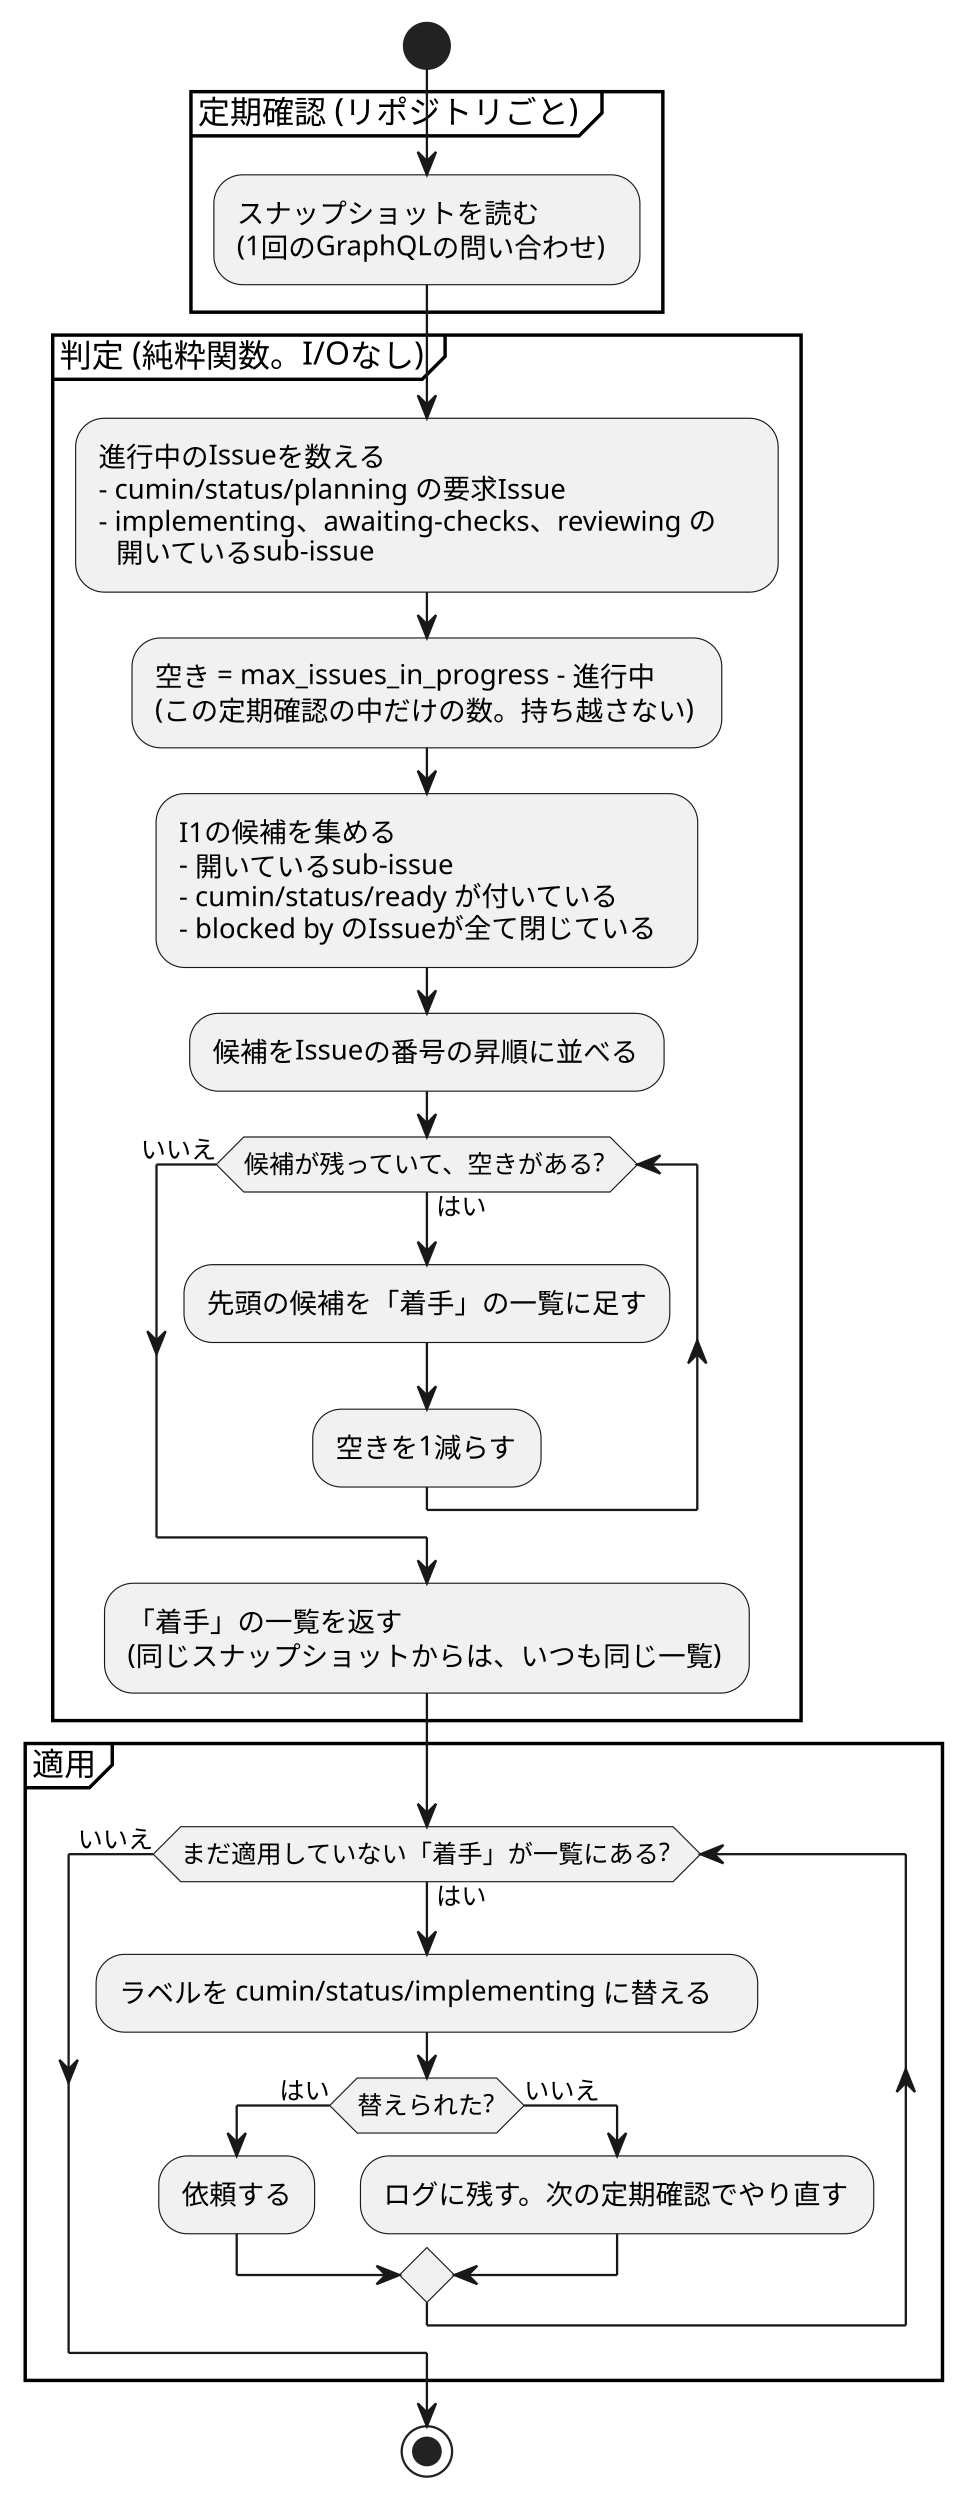
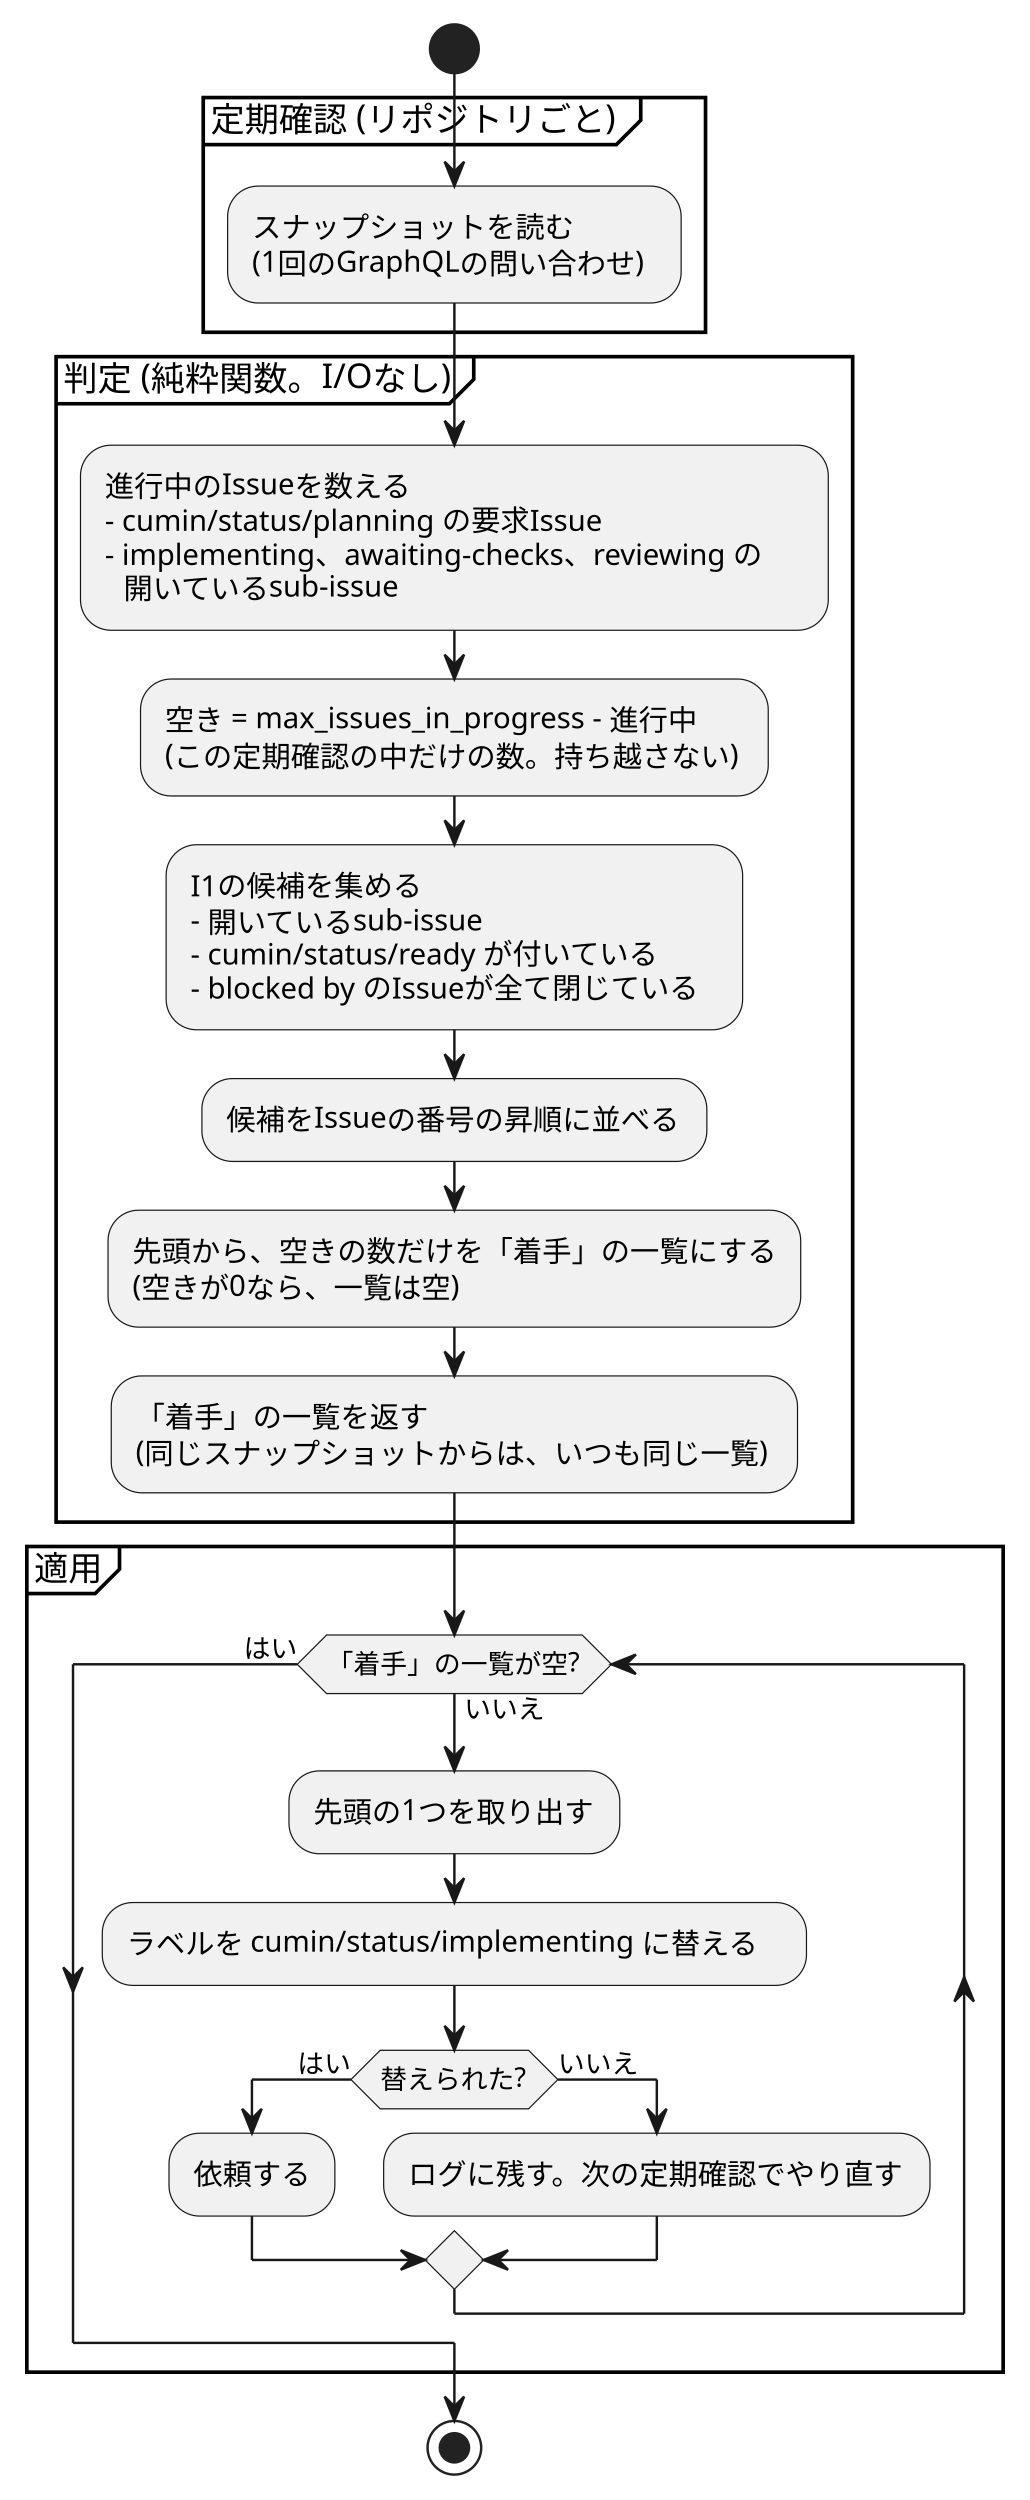
- <svg xmlns="http://www.w3.org/2000/svg" contentStyleType="text/css" data-diagram-type="ACTIVITY" height="1091px" preserveAspectRatio="none" style="width:422px;height:1091px;background:#FFFFFF;" version="1.1" viewBox="0 0 422 1091" width="422px" zoomAndPan="magnify">
+ <svg xmlns="http://www.w3.org/2000/svg" contentStyleType="text/css" data-diagram-type="ACTIVITY" height="1025px" preserveAspectRatio="none" style="width:422px;height:1025px;background:#FFFFFF;" version="1.1" viewBox="0 0 422 1025" width="422px" zoomAndPan="magnify">
  <defs />
  <g>
    <ellipse cx="186.297" cy="20" fill="#222222" rx="10" ry="10" style="stroke:#222222;stroke-width:1;" />
    <rect fill="none" height="96.234" style="stroke:#000000;stroke-width:1.5;" width="205.938" x="83.328" y="40" />
    <path d="M262.701,40 L262.701,49.297 L252.701,59.297 L83.328,59.297" fill="none" style="stroke:#000000;stroke-width:1.5;" />
    <text fill="#000000" font-family="sans-serif" font-size="14" lengthAdjust="spacing" textLength="169.373" x="86.328" y="53.995">定期確認 (リポジトリごと)</text>
    <rect fill="#F1F1F1" height="47.938" rx="12.5" ry="12.5" style="stroke:#181818;stroke-width:0.5;" width="185.938" x="93.328" y="76.297" />
    <text fill="#000000" font-family="sans-serif" font-size="12" lengthAdjust="spacing" textLength="132.001" x="103.328" y="97.436">スナップショットを読む</text>
    <text fill="#000000" font-family="sans-serif" font-size="12" lengthAdjust="spacing" textLength="165.938" x="103.328" y="111.404">(1回のGraphQLの問い合わせ)</text>
-     <rect fill="none" height="604.636" style="stroke:#000000;stroke-width:1.5;" width="326.594" x="23" y="146.234" />
+     <rect fill="none" height="477.828" style="stroke:#000000;stroke-width:1.5;" width="326.594" x="23" y="146.234" />
    <path d="M194.239,146.234 L194.239,155.531 L184.239,165.531 L23,165.531" fill="none" style="stroke:#000000;stroke-width:1.5;" />
    <text fill="#000000" font-family="sans-serif" font-size="14" lengthAdjust="spacing" textLength="161.239" x="26" y="160.23">判定 (純粋関数。I/Oなし)</text>
    <rect fill="#F1F1F1" height="75.875" rx="12.5" ry="12.5" style="stroke:#181818;stroke-width:0.5;" width="306.594" x="33" y="182.531" />
    <text fill="#000000" font-family="sans-serif" font-size="12" lengthAdjust="spacing" textLength="127.032" x="43" y="203.67">進行中のIssueを数える</text>
    <text fill="#000000" font-family="sans-serif" font-size="12" lengthAdjust="spacing" textLength="212.854" x="43" y="217.639">- cumin/status/planning の要求Issue</text>
    <text fill="#000000" font-family="sans-serif" font-size="12" lengthAdjust="spacing" textLength="286.594" x="43" y="231.607">- implementing、awaiting-checks、reviewing の</text>
    <text fill="#000000" font-family="sans-serif" font-size="12" lengthAdjust="spacing" textLength="116.631" x="50.629" y="245.576">開いているsub-issue</text>
    <rect fill="#F1F1F1" height="47.938" rx="12.5" ry="12.5" style="stroke:#181818;stroke-width:0.5;" width="257.365" x="57.614" y="278.406" />
    <text fill="#000000" font-family="sans-serif" font-size="12" lengthAdjust="spacing" textLength="234.135" x="67.615" y="299.545">空き = max_issues_in_progress - 進行中</text>
    <text fill="#000000" font-family="sans-serif" font-size="12" lengthAdjust="spacing" textLength="237.365" x="67.615" y="313.514">(この定期確認の中だけの数。持ち越さない)</text>
    <rect fill="#F1F1F1" height="75.875" rx="12.5" ry="12.5" style="stroke:#181818;stroke-width:0.5;" width="236.364" x="68.115" y="346.344" />
    <text fill="#000000" font-family="sans-serif" font-size="12" lengthAdjust="spacing" textLength="95.174" x="78.115" y="367.482">I1の候補を集める</text>
    <text fill="#000000" font-family="sans-serif" font-size="12" lengthAdjust="spacing" textLength="124.776" x="78.115" y="381.451">- 開いているsub-issue</text>
    <text fill="#000000" font-family="sans-serif" font-size="12" lengthAdjust="spacing" textLength="200.139" x="78.115" y="395.42">- cumin/status/ready が付いている</text>
    <text fill="#000000" font-family="sans-serif" font-size="12" lengthAdjust="spacing" textLength="216.364" x="78.115" y="409.389">- blocked by のIssueが全て閉じている</text>
    <rect fill="#F1F1F1" height="33.969" rx="12.5" ry="12.5" style="stroke:#181818;stroke-width:0.5;" width="207.032" x="82.781" y="442.219" />
    <text fill="#000000" font-family="sans-serif" font-size="12" lengthAdjust="spacing" textLength="187.032" x="92.781" y="463.357">候補をIssueの番号の昇順に並べる</text>
-     <rect fill="#F1F1F1" height="33.969" rx="12.5" ry="12.5" style="stroke:#181818;stroke-width:0.5;" width="212.001" x="80.296" y="551.898" />
-     <text fill="#000000" font-family="sans-serif" font-size="12" lengthAdjust="spacing" textLength="192.001" x="90.296" y="573.037">先頭の候補を「着手」の一覧に足す</text>
-     <rect fill="#F1F1F1" height="33.969" rx="12.5" ry="12.5" style="stroke:#181818;stroke-width:0.5;" width="99.635" x="136.479" y="614.964" />
-     <text fill="#000000" font-family="sans-serif" font-size="12" lengthAdjust="spacing" textLength="79.635" x="146.479" y="636.103">空きを1減らす</text>
-     <polygon fill="#F1F1F1" points="106.378,496.188,266.216,496.188,278.216,508.188,266.216,520.188,106.378,520.188,94.378,508.188,106.378,496.188" style="stroke:#181818;stroke-width:0.5;" />
-     <text fill="#000000" font-family="sans-serif" font-size="11" lengthAdjust="spacing" textLength="22" x="190.297" y="530.398">はい</text>
-     <text fill="#000000" font-family="sans-serif" font-size="11" lengthAdjust="spacing" textLength="159.837" x="106.378" y="511.996">候補が残っていて、空きがある?</text>
-     <text fill="#000000" font-family="sans-serif" font-size="11" lengthAdjust="spacing" textLength="33" x="61.379" y="505.593">いいえ</text>
-     <rect fill="#F1F1F1" height="47.938" rx="12.5" ry="12.5" style="stroke:#181818;stroke-width:0.5;" width="281.365" x="45.614" y="690.933" />
-     <text fill="#000000" font-family="sans-serif" font-size="12" lengthAdjust="spacing" textLength="120.001" x="55.614" y="712.072">「着手」の一覧を返す</text>
-     <text fill="#000000" font-family="sans-serif" font-size="12" lengthAdjust="spacing" textLength="261.365" x="55.614" y="726.04">(同じスナップショットからは、いつも同じ一覧)</text>
-     <rect fill="none" height="277.945" style="stroke:#000000;stroke-width:1.5;" width="400.298" x="11" y="760.871" />
-     <path d="M49,760.871 L49,770.168 L39,780.168 L11,780.168" fill="none" style="stroke:#000000;stroke-width:1.5;" />
-     <text fill="#000000" font-family="sans-serif" font-size="14" lengthAdjust="spacing" textLength="28" x="14" y="774.866">適用</text>
-     <rect fill="#F1F1F1" height="33.969" rx="12.5" ry="12.5" style="stroke:#181818;stroke-width:0.5;" width="288.717" x="41.938" y="852.878" />
-     <text fill="#000000" font-family="sans-serif" font-size="12" lengthAdjust="spacing" textLength="268.717" x="51.938" y="874.017">ラベルを cumin/status/implementing に替える</text>
-     <polygon fill="#F1F1F1" points="155.878,906.847,216.716,906.847,228.716,918.847,216.716,930.847,155.878,930.847,143.878,918.847,155.878,906.847" style="stroke:#181818;stroke-width:0.5;" />
-     <text fill="#000000" font-family="sans-serif" font-size="11" lengthAdjust="spacing" textLength="60.838" x="155.878" y="922.655">替えられた?</text>
-     <text fill="#000000" font-family="sans-serif" font-size="11" lengthAdjust="spacing" textLength="22" x="121.878" y="916.252">はい</text>
-     <text fill="#000000" font-family="sans-serif" font-size="11" lengthAdjust="spacing" textLength="33" x="228.716" y="916.252">いいえ</text>
-     <rect fill="#F1F1F1" height="33.969" rx="12.5" ry="12.5" style="stroke:#181818;stroke-width:0.5;" width="68" x="69.296" y="940.847" />
-     <text fill="#000000" font-family="sans-serif" font-size="12" lengthAdjust="spacing" textLength="48" x="79.296" y="961.985">依頼する</text>
-     <rect fill="#F1F1F1" height="33.969" rx="12.5" ry="12.5" style="stroke:#181818;stroke-width:0.5;" width="224.002" x="157.297" y="940.847" />
-     <text fill="#000000" font-family="sans-serif" font-size="12" lengthAdjust="spacing" textLength="204.002" x="167.297" y="961.985">ログに残す。次の定期確認でやり直す</text>
-     <polygon fill="#F1F1F1" points="186.297,980.815,198.297,992.815,186.297,1004.815,174.297,992.815,186.297,980.815" style="stroke:#181818;stroke-width:0.5;" />
-     <polygon fill="#F1F1F1" points="78.879,797.168,293.716,797.168,305.716,809.168,293.716,821.168,78.879,821.168,66.879,809.168,78.879,797.168" style="stroke:#181818;stroke-width:0.5;" />
-     <text fill="#000000" font-family="sans-serif" font-size="11" lengthAdjust="spacing" textLength="22" x="190.297" y="831.378">はい</text>
-     <text fill="#000000" font-family="sans-serif" font-size="11" lengthAdjust="spacing" textLength="214.837" x="78.879" y="812.976">まだ適用していない「着手」が一覧にある?</text>
-     <text fill="#000000" font-family="sans-serif" font-size="11" lengthAdjust="spacing" textLength="33" x="33.879" y="806.573">いいえ</text>
-     <ellipse cx="186.297" cy="1069.815" fill="none" rx="11" ry="11" style="stroke:#222222;stroke-width:1;" />
-     <ellipse cx="186.297" cy="1069.815" fill="#222222" rx="6" ry="6" style="stroke:#222222;stroke-width:1;" />
+     <rect fill="#F1F1F1" height="47.938" rx="12.5" ry="12.5" style="stroke:#181818;stroke-width:0.5;" width="284.002" x="44.296" y="496.188" />
+     <text fill="#000000" font-family="sans-serif" font-size="12" lengthAdjust="spacing" textLength="264.002" x="54.296" y="517.326">先頭から、空きの数だけを「着手」の一覧にする</text>
+     <text fill="#000000" font-family="sans-serif" font-size="12" lengthAdjust="spacing" textLength="136.999" x="54.296" y="531.295">(空きが0なら、一覧は空)</text>
+     <rect fill="#F1F1F1" height="47.938" rx="12.5" ry="12.5" style="stroke:#181818;stroke-width:0.5;" width="281.365" x="45.614" y="564.125" />
+     <text fill="#000000" font-family="sans-serif" font-size="12" lengthAdjust="spacing" textLength="120.001" x="55.614" y="585.264">「着手」の一覧を返す</text>
+     <text fill="#000000" font-family="sans-serif" font-size="12" lengthAdjust="spacing" textLength="261.365" x="55.614" y="599.232">(同じスナップショットからは、いつも同じ一覧)</text>
+     <rect fill="none" height="338.527" style="stroke:#000000;stroke-width:1.5;" width="400.298" x="11" y="634.062" />
+     <path d="M49,634.062 L49,643.359 L39,653.359 L11,653.359" fill="none" style="stroke:#000000;stroke-width:1.5;" />
+     <text fill="#000000" font-family="sans-serif" font-size="14" lengthAdjust="spacing" textLength="28" x="14" y="648.058">適用</text>
+     <rect fill="#F1F1F1" height="33.969" rx="12.5" ry="12.5" style="stroke:#181818;stroke-width:0.5;" width="135.636" x="118.479" y="726.07" />
+     <text fill="#000000" font-family="sans-serif" font-size="12" lengthAdjust="spacing" textLength="115.636" x="128.479" y="747.208">先頭の1つを取り出す</text>
+     <rect fill="#F1F1F1" height="33.969" rx="12.5" ry="12.5" style="stroke:#181818;stroke-width:0.5;" width="288.717" x="41.938" y="780.039" />
+     <text fill="#000000" font-family="sans-serif" font-size="12" lengthAdjust="spacing" textLength="268.717" x="51.938" y="801.177">ラベルを cumin/status/implementing に替える</text>
+     <polygon fill="#F1F1F1" points="155.878,840.621,216.716,840.621,228.716,852.621,216.716,864.621,155.878,864.621,143.878,852.621,155.878,840.621" style="stroke:#181818;stroke-width:0.5;" />
+     <text fill="#000000" font-family="sans-serif" font-size="11" lengthAdjust="spacing" textLength="60.838" x="155.878" y="856.429">替えられた?</text>
+     <text fill="#000000" font-family="sans-serif" font-size="11" lengthAdjust="spacing" textLength="22" x="121.878" y="850.026">はい</text>
+     <text fill="#000000" font-family="sans-serif" font-size="11" lengthAdjust="spacing" textLength="33" x="228.716" y="850.026">いいえ</text>
+     <rect fill="#F1F1F1" height="33.969" rx="12.5" ry="12.5" style="stroke:#181818;stroke-width:0.5;" width="68" x="69.296" y="874.621" />
+     <text fill="#000000" font-family="sans-serif" font-size="12" lengthAdjust="spacing" textLength="48" x="79.296" y="895.759">依頼する</text>
+     <rect fill="#F1F1F1" height="33.969" rx="12.5" ry="12.5" style="stroke:#181818;stroke-width:0.5;" width="224.002" x="157.297" y="874.621" />
+     <text fill="#000000" font-family="sans-serif" font-size="12" lengthAdjust="spacing" textLength="204.002" x="167.297" y="895.759">ログに残す。次の定期確認でやり直す</text>
+     <polygon fill="#F1F1F1" points="186.297,914.589,198.297,926.589,186.297,938.589,174.297,926.589,186.297,914.589" style="stroke:#181818;stroke-width:0.5;" />
+     <polygon fill="#F1F1F1" points="133.878,670.359,238.716,670.359,250.716,682.359,238.716,694.359,133.878,694.359,121.878,682.359,133.878,670.359" style="stroke:#181818;stroke-width:0.5;" />
+     <text fill="#000000" font-family="sans-serif" font-size="11" lengthAdjust="spacing" textLength="33" x="190.297" y="704.57">いいえ</text>
+     <text fill="#000000" font-family="sans-serif" font-size="11" lengthAdjust="spacing" textLength="104.838" x="133.878" y="686.168">「着手」の一覧が空?</text>
+     <text fill="#000000" font-family="sans-serif" font-size="11" lengthAdjust="spacing" textLength="22" x="99.878" y="679.765">はい</text>
+     <ellipse cx="186.297" cy="1003.589" fill="none" rx="11" ry="11" style="stroke:#222222;stroke-width:1;" />
+     <ellipse cx="186.297" cy="1003.589" fill="#222222" rx="6" ry="6" style="stroke:#222222;stroke-width:1;" />
    <line style="stroke:#181818;stroke-width:1;" x1="186.297" x2="186.297" y1="30" y2="76.297" />
    <polygon fill="#181818" points="182.297,66.297,186.297,76.297,190.297,66.297,186.297,70.297" style="stroke:#181818;stroke-width:1;" />
    <line style="stroke:#181818;stroke-width:1;" x1="186.297" x2="186.297" y1="258.406" y2="278.406" />
    <polygon fill="#181818" points="182.297,268.406,186.297,278.406,190.297,268.406,186.297,272.406" style="stroke:#181818;stroke-width:1;" />
    <line style="stroke:#181818;stroke-width:1;" x1="186.297" x2="186.297" y1="326.344" y2="346.344" />
    <polygon fill="#181818" points="182.297,336.344,186.297,346.344,190.297,336.344,186.297,340.344" style="stroke:#181818;stroke-width:1;" />
    <line style="stroke:#181818;stroke-width:1;" x1="186.297" x2="186.297" y1="422.219" y2="442.219" />
    <polygon fill="#181818" points="182.297,432.219,186.297,442.219,190.297,432.219,186.297,436.219" style="stroke:#181818;stroke-width:1;" />
-     <line style="stroke:#181818;stroke-width:1;" x1="186.297" x2="186.297" y1="585.867" y2="614.964" />
-     <polygon fill="#181818" points="182.297,604.964,186.297,614.964,190.297,604.964,186.297,608.964" style="stroke:#181818;stroke-width:1;" />
-     <line style="stroke:#181818;stroke-width:1;" x1="186.297" x2="186.297" y1="520.188" y2="551.898" />
-     <polygon fill="#181818" points="182.297,541.898,186.297,551.898,190.297,541.898,186.297,545.898" style="stroke:#181818;stroke-width:1;" />
-     <line style="stroke:#181818;stroke-width:1;" x1="186.297" x2="186.297" y1="648.933" y2="658.933" />
-     <line style="stroke:#181818;stroke-width:1;" x1="186.297" x2="304.298" y1="658.933" y2="658.933" />
-     <polygon fill="#181818" points="300.298,594.964,304.298,584.964,308.298,594.964,304.298,590.964" style="stroke:#181818;stroke-width:1;" />
-     <line style="stroke:#181818;stroke-width:1;" x1="304.298" x2="304.298" y1="508.188" y2="658.933" />
-     <line style="stroke:#181818;stroke-width:1;" x1="304.298" x2="278.216" y1="508.188" y2="508.188" />
-     <polygon fill="#181818" points="288.216,504.188,278.216,508.188,288.216,512.188,284.216,508.188" style="stroke:#181818;stroke-width:1;" />
-     <line style="stroke:#181818;stroke-width:1;" x1="94.378" x2="68.296" y1="508.188" y2="508.188" />
-     <polygon fill="#181818" points="64.296,580.964,68.296,590.964,72.296,580.964,68.296,584.964" style="stroke:#181818;stroke-width:1;" />
-     <line style="stroke:#181818;stroke-width:1;" x1="68.296" x2="68.296" y1="508.188" y2="670.933" />
-     <line style="stroke:#181818;stroke-width:1;" x1="68.296" x2="186.297" y1="670.933" y2="670.933" />
-     <line style="stroke:#181818;stroke-width:1;" x1="186.297" x2="186.297" y1="670.933" y2="690.933" />
-     <polygon fill="#181818" points="182.297,680.933,186.297,690.933,190.297,680.933,186.297,684.933" style="stroke:#181818;stroke-width:1;" />
    <line style="stroke:#181818;stroke-width:1;" x1="186.297" x2="186.297" y1="476.188" y2="496.188" />
    <polygon fill="#181818" points="182.297,486.188,186.297,496.188,190.297,486.188,186.297,490.188" style="stroke:#181818;stroke-width:1;" />
+     <line style="stroke:#181818;stroke-width:1;" x1="186.297" x2="186.297" y1="544.125" y2="564.125" />
+     <polygon fill="#181818" points="182.297,554.125,186.297,564.125,190.297,554.125,186.297,558.125" style="stroke:#181818;stroke-width:1;" />
    <line style="stroke:#181818;stroke-width:1;" x1="186.297" x2="186.297" y1="124.234" y2="182.531" />
    <polygon fill="#181818" points="182.297,172.531,186.297,182.531,190.297,172.531,186.297,176.531" style="stroke:#181818;stroke-width:1;" />
-     <line style="stroke:#181818;stroke-width:1;" x1="143.878" x2="103.296" y1="918.847" y2="918.847" />
-     <line style="stroke:#181818;stroke-width:1;" x1="103.296" x2="103.296" y1="918.847" y2="940.847" />
-     <polygon fill="#181818" points="99.296,930.847,103.296,940.847,107.296,930.847,103.296,934.847" style="stroke:#181818;stroke-width:1;" />
-     <line style="stroke:#181818;stroke-width:1;" x1="228.716" x2="269.298" y1="918.847" y2="918.847" />
-     <line style="stroke:#181818;stroke-width:1;" x1="269.298" x2="269.298" y1="918.847" y2="940.847" />
-     <polygon fill="#181818" points="265.298,930.847,269.298,940.847,273.298,930.847,269.298,934.847" style="stroke:#181818;stroke-width:1;" />
-     <line style="stroke:#181818;stroke-width:1;" x1="103.296" x2="103.296" y1="974.815" y2="992.815" />
-     <line style="stroke:#181818;stroke-width:1;" x1="103.296" x2="174.297" y1="992.815" y2="992.815" />
-     <polygon fill="#181818" points="164.297,988.815,174.297,992.815,164.297,996.815,168.297,992.815" style="stroke:#181818;stroke-width:1;" />
-     <line style="stroke:#181818;stroke-width:1;" x1="269.298" x2="269.298" y1="974.815" y2="992.815" />
-     <line style="stroke:#181818;stroke-width:1;" x1="269.298" x2="198.297" y1="992.815" y2="992.815" />
-     <polygon fill="#181818" points="208.297,988.815,198.297,992.815,208.297,996.815,204.297,992.815" style="stroke:#181818;stroke-width:1;" />
-     <line style="stroke:#181818;stroke-width:1;" x1="186.297" x2="186.297" y1="886.847" y2="906.847" />
-     <polygon fill="#181818" points="182.297,896.847,186.297,906.847,190.297,896.847,186.297,900.847" style="stroke:#181818;stroke-width:1;" />
-     <line style="stroke:#181818;stroke-width:1;" x1="186.297" x2="186.297" y1="821.168" y2="852.878" />
-     <polygon fill="#181818" points="182.297,842.878,186.297,852.878,190.297,842.878,186.297,846.878" style="stroke:#181818;stroke-width:1;" />
-     <line style="stroke:#181818;stroke-width:1;" x1="186.297" x2="186.297" y1="1004.815" y2="1014.815" />
-     <line style="stroke:#181818;stroke-width:1;" x1="186.297" x2="395.298" y1="1014.815" y2="1014.815" />
-     <polygon fill="#181818" points="391.298,912.944,395.298,902.944,399.298,912.944,395.298,908.944" style="stroke:#181818;stroke-width:1;" />
-     <line style="stroke:#181818;stroke-width:1;" x1="395.298" x2="395.298" y1="809.168" y2="1014.815" />
-     <line style="stroke:#181818;stroke-width:1;" x1="395.298" x2="305.716" y1="809.168" y2="809.168" />
-     <polygon fill="#181818" points="315.716,805.168,305.716,809.168,315.716,813.168,311.716,809.168" style="stroke:#181818;stroke-width:1;" />
-     <line style="stroke:#181818;stroke-width:1;" x1="66.879" x2="29.938" y1="809.168" y2="809.168" />
-     <polygon fill="#181818" points="25.938,898.944,29.938,908.944,33.938,898.944,29.938,902.944" style="stroke:#181818;stroke-width:1;" />
-     <line style="stroke:#181818;stroke-width:1;" x1="29.938" x2="29.938" y1="809.168" y2="1026.815" />
-     <line style="stroke:#181818;stroke-width:1;" x1="29.938" x2="186.297" y1="1026.815" y2="1026.815" />
-     <line style="stroke:#181818;stroke-width:1;" x1="186.297" x2="186.297" y1="1026.815" y2="1058.815" />
-     <polygon fill="#181818" points="182.297,1048.815,186.297,1058.815,190.297,1048.815,186.297,1052.815" style="stroke:#181818;stroke-width:1;" />
-     <line style="stroke:#181818;stroke-width:1;" x1="186.297" x2="186.297" y1="738.871" y2="797.168" />
-     <polygon fill="#181818" points="182.297,787.168,186.297,797.168,190.297,787.168,186.297,791.168" style="stroke:#181818;stroke-width:1;" />
+     <line style="stroke:#181818;stroke-width:1;" x1="186.297" x2="186.297" y1="760.039" y2="780.039" />
+     <polygon fill="#181818" points="182.297,770.039,186.297,780.039,190.297,770.039,186.297,774.039" style="stroke:#181818;stroke-width:1;" />
+     <line style="stroke:#181818;stroke-width:1;" x1="143.878" x2="103.296" y1="852.621" y2="852.621" />
+     <line style="stroke:#181818;stroke-width:1;" x1="103.296" x2="103.296" y1="852.621" y2="874.621" />
+     <polygon fill="#181818" points="99.296,864.621,103.296,874.621,107.296,864.621,103.296,868.621" style="stroke:#181818;stroke-width:1;" />
+     <line style="stroke:#181818;stroke-width:1;" x1="228.716" x2="269.298" y1="852.621" y2="852.621" />
+     <line style="stroke:#181818;stroke-width:1;" x1="269.298" x2="269.298" y1="852.621" y2="874.621" />
+     <polygon fill="#181818" points="265.298,864.621,269.298,874.621,273.298,864.621,269.298,868.621" style="stroke:#181818;stroke-width:1;" />
+     <line style="stroke:#181818;stroke-width:1;" x1="103.296" x2="103.296" y1="908.589" y2="926.589" />
+     <line style="stroke:#181818;stroke-width:1;" x1="103.296" x2="174.297" y1="926.589" y2="926.589" />
+     <polygon fill="#181818" points="164.297,922.589,174.297,926.589,164.297,930.589,168.297,926.589" style="stroke:#181818;stroke-width:1;" />
+     <line style="stroke:#181818;stroke-width:1;" x1="269.298" x2="269.298" y1="908.589" y2="926.589" />
+     <line style="stroke:#181818;stroke-width:1;" x1="269.298" x2="198.297" y1="926.589" y2="926.589" />
+     <polygon fill="#181818" points="208.297,922.589,198.297,926.589,208.297,930.589,204.297,926.589" style="stroke:#181818;stroke-width:1;" />
+     <line style="stroke:#181818;stroke-width:1;" x1="186.297" x2="186.297" y1="814.007" y2="840.621" />
+     <polygon fill="#181818" points="182.297,830.621,186.297,840.621,190.297,830.621,186.297,834.621" style="stroke:#181818;stroke-width:1;" />
+     <line style="stroke:#181818;stroke-width:1;" x1="186.297" x2="186.297" y1="694.359" y2="726.07" />
+     <polygon fill="#181818" points="182.297,716.07,186.297,726.07,190.297,716.07,186.297,720.07" style="stroke:#181818;stroke-width:1;" />
+     <line style="stroke:#181818;stroke-width:1;" x1="186.297" x2="186.297" y1="938.589" y2="948.589" />
+     <line style="stroke:#181818;stroke-width:1;" x1="186.297" x2="395.298" y1="948.589" y2="948.589" />
+     <polygon fill="#181818" points="391.298,820.621,395.298,810.621,399.298,820.621,395.298,816.621" style="stroke:#181818;stroke-width:1;" />
+     <line style="stroke:#181818;stroke-width:1;" x1="395.298" x2="395.298" y1="682.359" y2="948.589" />
+     <line style="stroke:#181818;stroke-width:1;" x1="395.298" x2="250.716" y1="682.359" y2="682.359" />
+     <polygon fill="#181818" points="260.716,678.359,250.716,682.359,260.716,686.359,256.716,682.359" style="stroke:#181818;stroke-width:1;" />
+     <line style="stroke:#181818;stroke-width:1;" x1="121.878" x2="29.938" y1="682.359" y2="682.359" />
+     <polygon fill="#181818" points="25.938,806.621,29.938,816.621,33.938,806.621,29.938,810.621" style="stroke:#181818;stroke-width:1;" />
+     <line style="stroke:#181818;stroke-width:1;" x1="29.938" x2="29.938" y1="682.359" y2="960.589" />
+     <line style="stroke:#181818;stroke-width:1;" x1="29.938" x2="186.297" y1="960.589" y2="960.589" />
+     <line style="stroke:#181818;stroke-width:1;" x1="186.297" x2="186.297" y1="960.589" y2="992.589" />
+     <polygon fill="#181818" points="182.297,982.589,186.297,992.589,190.297,982.589,186.297,986.589" style="stroke:#181818;stroke-width:1;" />
+     <line style="stroke:#181818;stroke-width:1;" x1="186.297" x2="186.297" y1="612.062" y2="670.359" />
+     <polygon fill="#181818" points="182.297,660.359,186.297,670.359,190.297,660.359,186.297,664.359" style="stroke:#181818;stroke-width:1;" />
  </g>
</svg>
